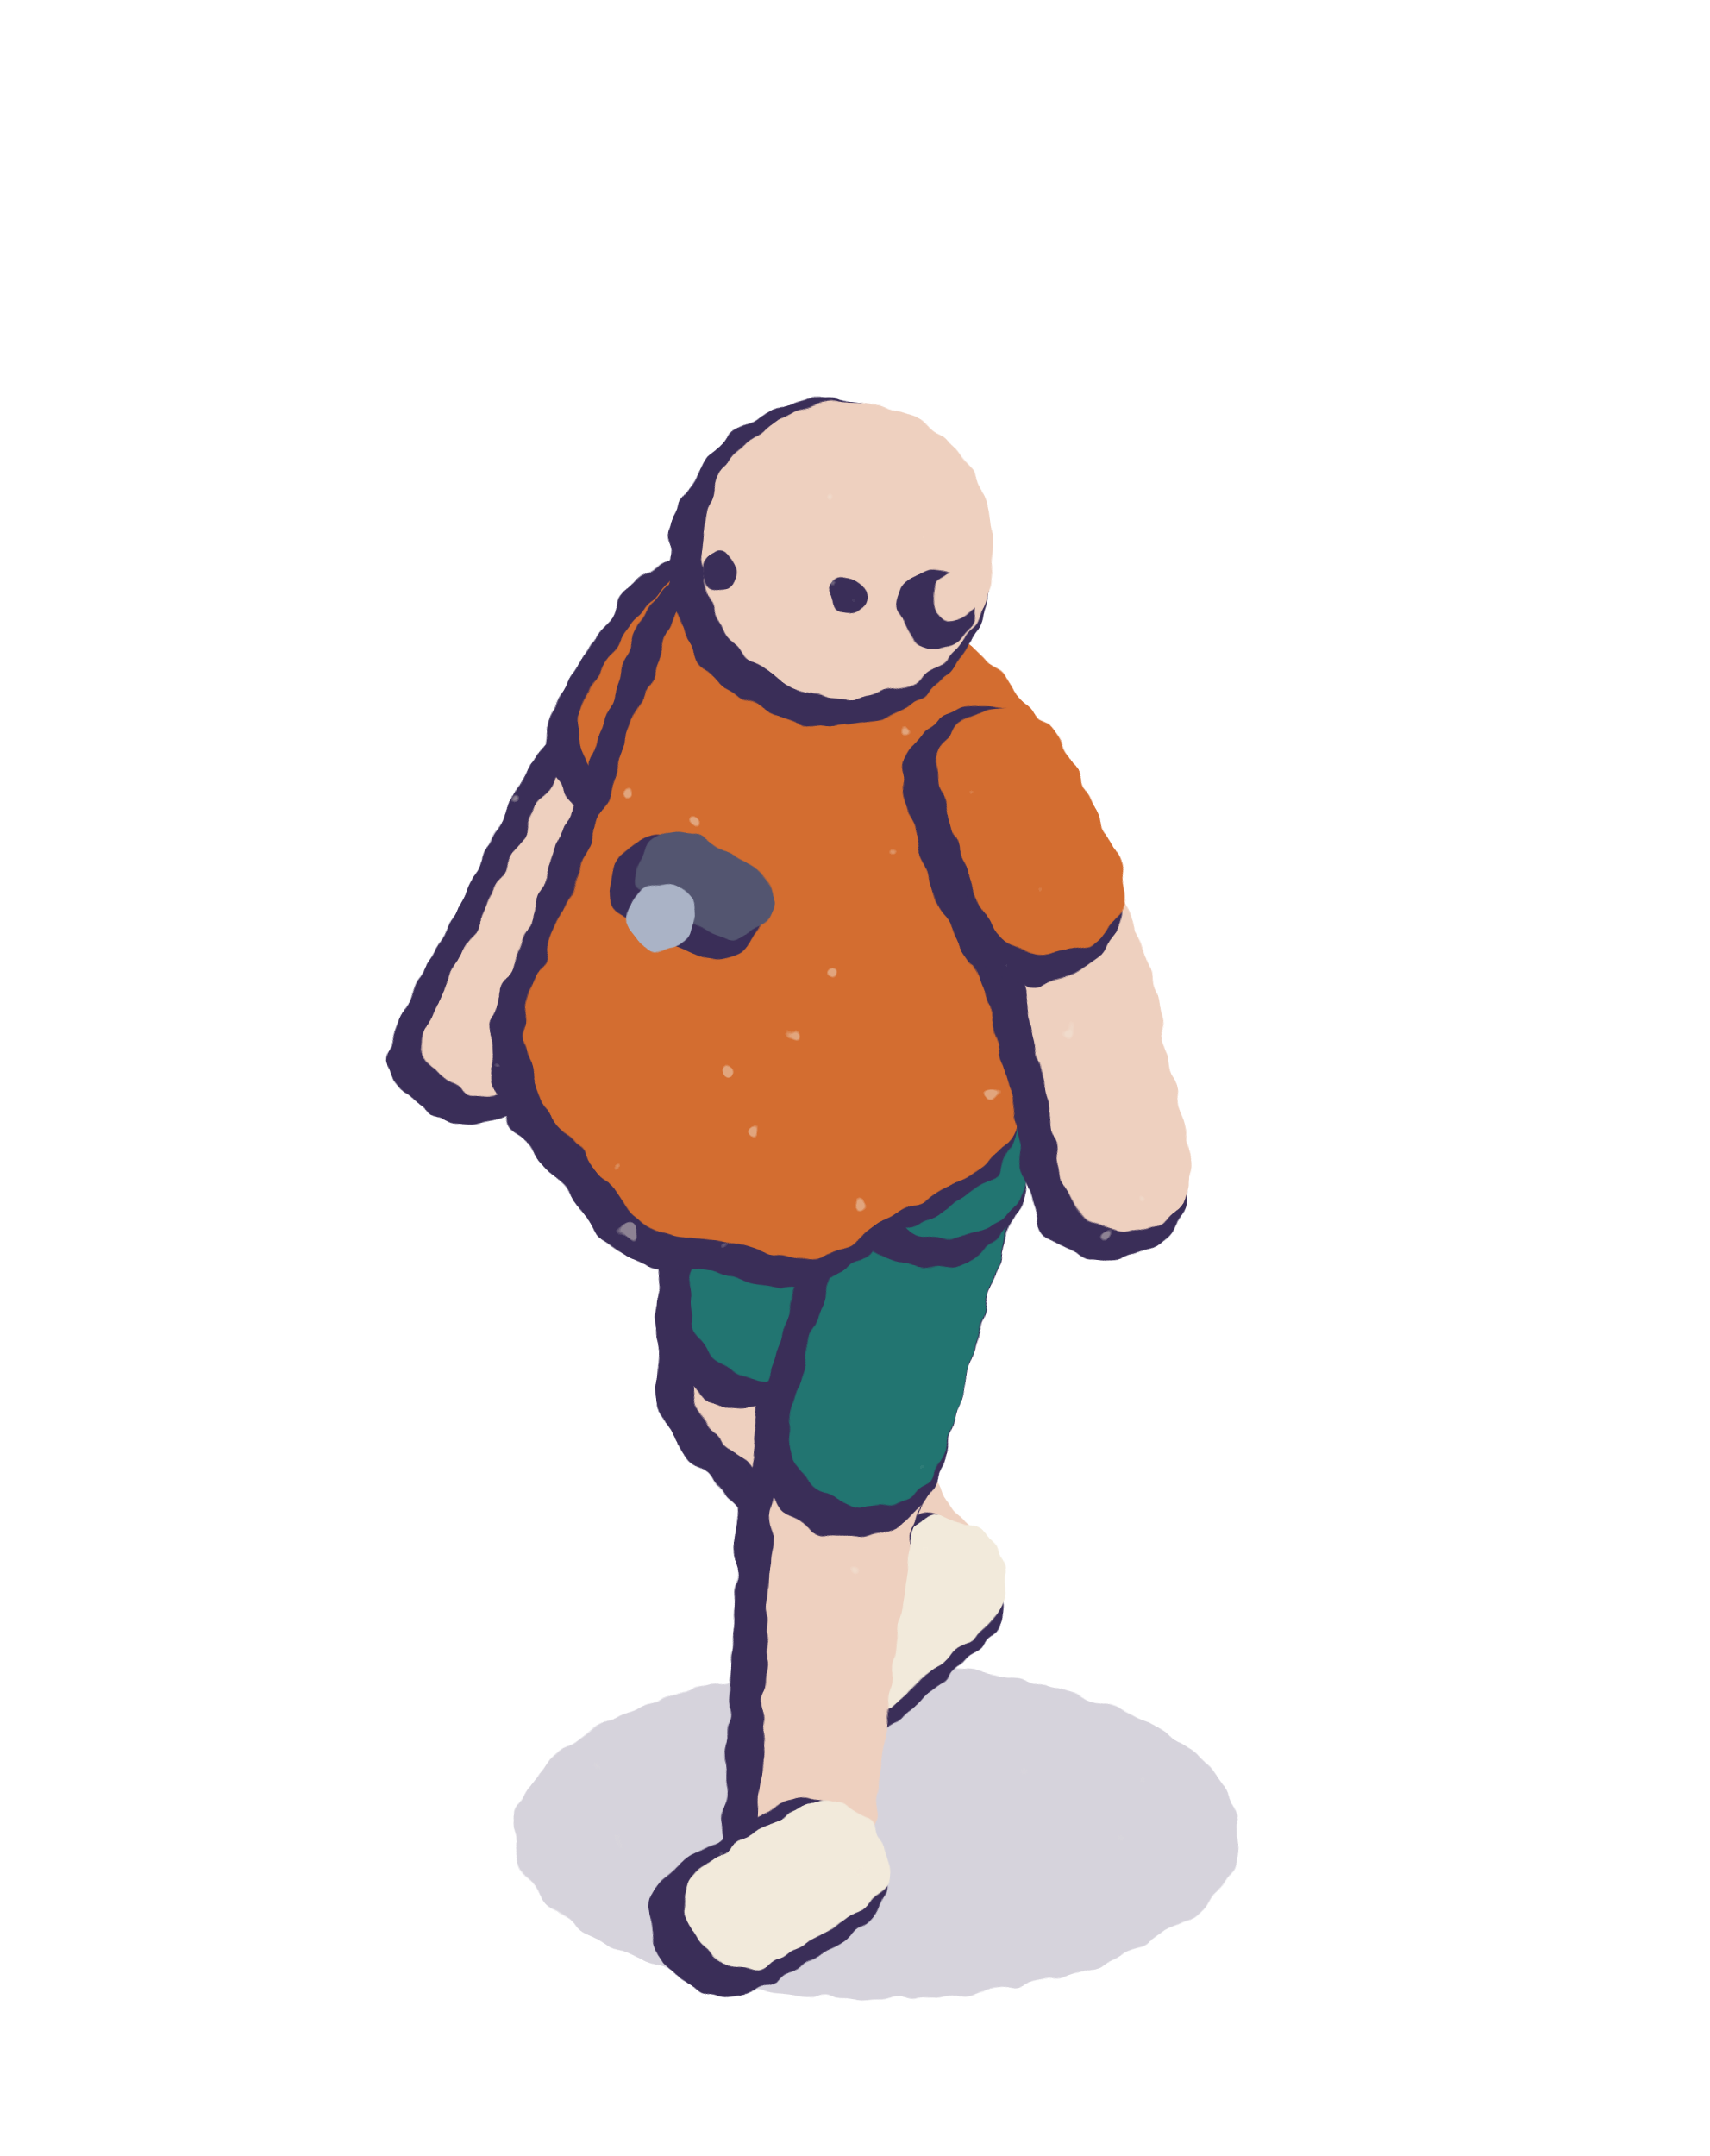
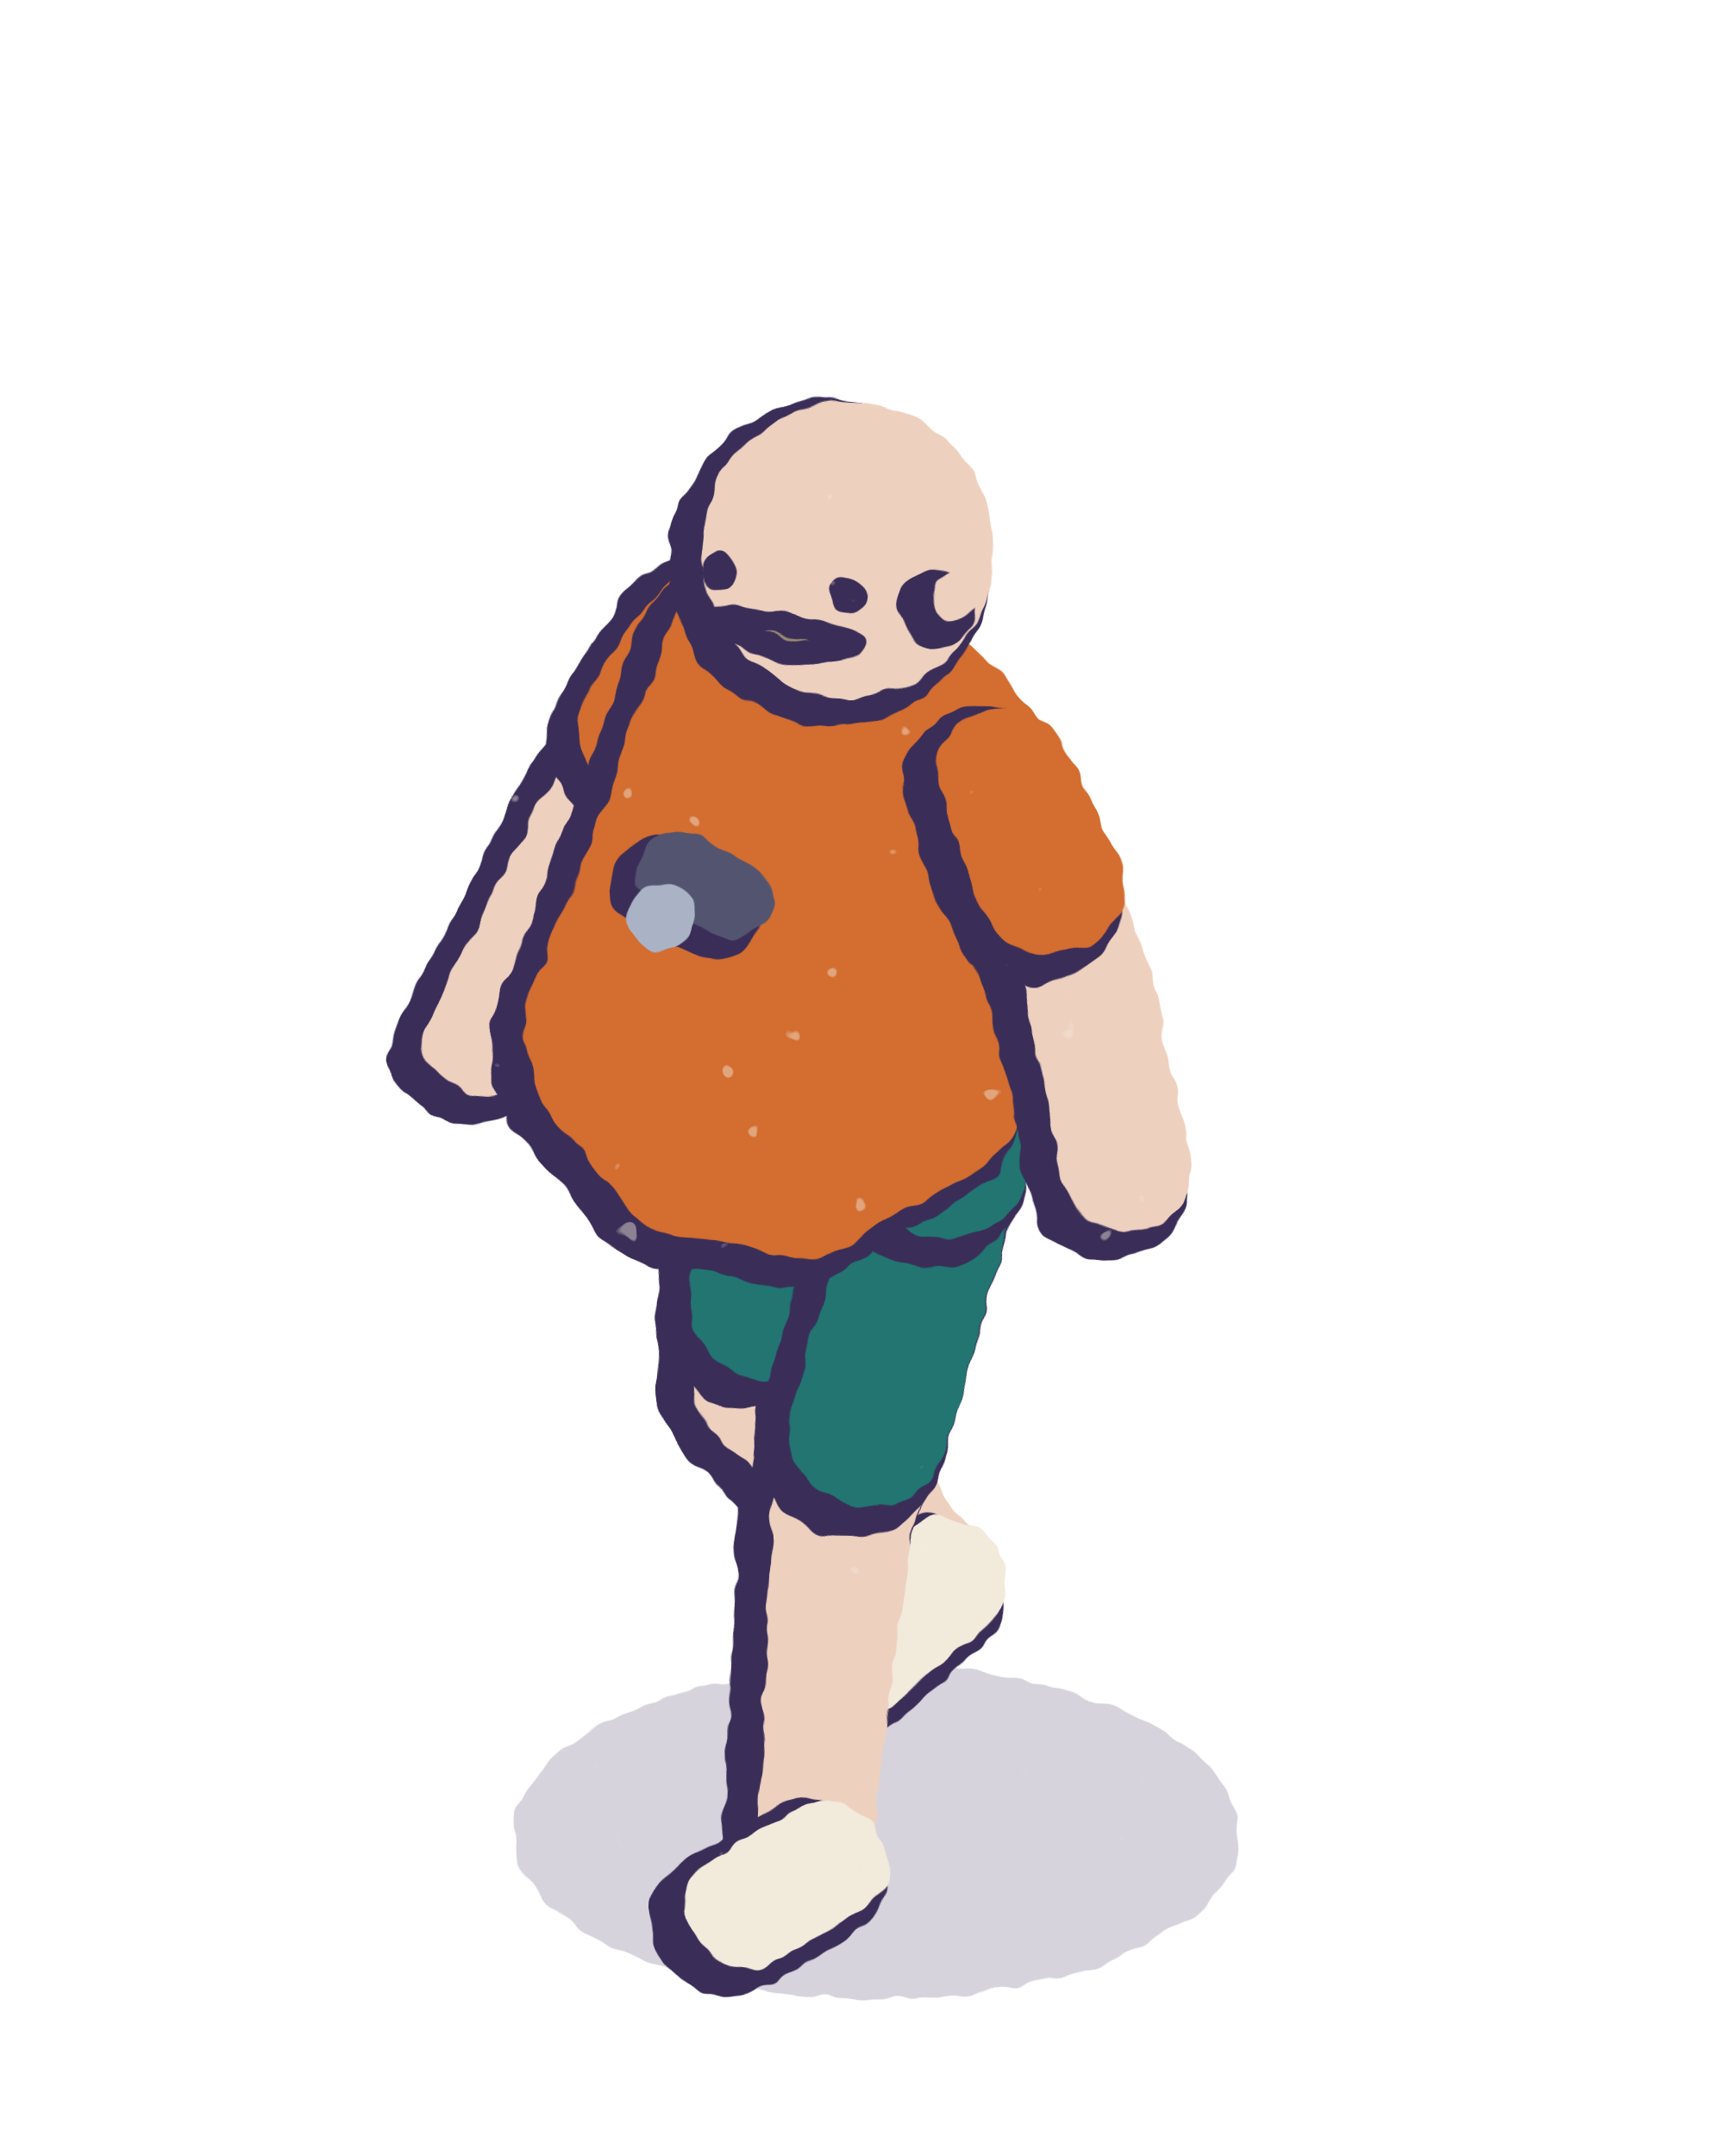
<svg xmlns="http://www.w3.org/2000/svg" width="46" height="58" viewBox="0 0 46 58" data-anchor-x="23" data-anchor-y="49" data-walk-cycle-length="28.91" data-description="Round bald man with a walrus moustache, loud orange shirt and shorts">
  <defs>
    <filter id="texture" x="-4%" y="-4%" width="108%" height="108%" color-interpolation-filters="sRGB">
      <feTurbulence type="fractalNoise" baseFrequency="1.1" numOctaves="2" seed="11" result="grain" />
      <feDisplacementMap in="SourceGraphic" in2="grain" scale="0.35" xChannelSelector="R" yChannelSelector="G" result="rough" />
      <feColorMatrix in="grain" type="matrix" values="0 0 0 0 0.949  0 0 0 0 0.918  0 0 0 0 0.859  0 0 0 -30 6.0" result="specks" />
      <feComponentTransfer in="specks" result="faintSpecks">
        <feFuncA type="linear" slope="0.45" />
      </feComponentTransfer>
      <feComposite in="faintSpecks" in2="rough" operator="in" result="specksOnInk" />
      <feMerge>
        <feMergeNode in="rough" />
        <feMergeNode in="specksOnInk" />
      </feMerge>
    </filter>
  </defs>
  <g filter="url(#texture)">
    <g transform="translate(23 49)">
      <ellipse cx="0.6" cy="0.3" rx="9.76" ry="4.49" fill="#3a2e58" fill-opacity="0.208" />
      <path d="M-8.85 -26.93C-8.68 -27.57 -7.92 -28.75 -7.46 -29.66C-7 -30.57 -6.44 -31.78 -6.08 -32.39C-5.72 -33 -5.62 -33.13 -5.29 -33.32C-4.96 -33.51 -4.46 -33.6 -4.08 -33.53C-3.7 -33.46 -3.27 -33.2 -3.02 -32.91C-2.77 -32.61 -2.6 -32.13 -2.6 -31.74C-2.6 -31.36 -2.68 -31.21 -3.02 -30.58C-3.37 -29.96 -4.11 -28.86 -4.66 -28C-5.21 -27.15 -5.84 -25.9 -6.3 -25.44C-6.77 -24.98 -7.09 -25.18 -7.45 -25.24C-7.81 -25.31 -8.23 -25.55 -8.46 -25.83C-8.7 -26.11 -9.02 -26.29 -8.85 -26.93Z" fill="#3a2e58" stroke="#3a2e58" stroke-width="0.825" stroke-linejoin="round" />
      <path d="M-12.09 -20.87C-11.88 -21.6 -10.98 -23.07 -10.43 -24.18C-9.87 -25.28 -9.16 -26.79 -8.75 -27.49C-8.35 -28.19 -8.32 -28.2 -8 -28.39C-7.69 -28.57 -7.21 -28.66 -6.85 -28.6C-6.49 -28.54 -6.08 -28.3 -5.84 -28.02C-5.61 -27.75 -5.23 -27.67 -5.44 -26.94C-5.65 -26.2 -6.53 -24.73 -7.07 -23.63C-7.62 -22.52 -8.31 -21.01 -8.71 -20.31C-9.11 -19.6 -9.15 -19.58 -9.47 -19.39C-9.8 -19.21 -10.28 -19.12 -10.65 -19.19C-11.01 -19.25 -11.44 -19.5 -11.68 -19.78C-11.92 -20.06 -12.3 -20.14 -12.09 -20.87Z" fill="#3a2e58" stroke="#3a2e58" stroke-width="0.825" stroke-linejoin="round" />
      <path d="M-8.85 -26.93C-8.68 -27.57 -7.92 -28.75 -7.46 -29.66C-7 -30.57 -6.44 -31.78 -6.08 -32.39C-5.72 -33 -5.62 -33.13 -5.29 -33.32C-4.96 -33.51 -4.46 -33.6 -4.08 -33.53C-3.7 -33.46 -3.27 -33.2 -3.02 -32.91C-2.77 -32.61 -2.6 -32.13 -2.6 -31.74C-2.6 -31.36 -2.68 -31.21 -3.02 -30.58C-3.37 -29.96 -4.11 -28.86 -4.66 -28C-5.21 -27.15 -5.84 -25.9 -6.3 -25.44C-6.77 -24.98 -7.09 -25.18 -7.45 -25.24C-7.81 -25.31 -8.23 -25.55 -8.46 -25.83C-8.7 -26.11 -9.02 -26.29 -8.85 -26.93Z" fill="#eed0bf" transform="translate(0.5 -0.35)" />
      <path d="M-12.09 -20.87C-11.88 -21.6 -10.98 -23.07 -10.43 -24.18C-9.87 -25.28 -9.16 -26.79 -8.75 -27.49C-8.35 -28.19 -8.32 -28.2 -8 -28.39C-7.69 -28.57 -7.21 -28.66 -6.85 -28.6C-6.49 -28.54 -6.08 -28.3 -5.84 -28.02C-5.61 -27.75 -5.23 -27.67 -5.44 -26.94C-5.65 -26.2 -6.53 -24.73 -7.07 -23.63C-7.62 -22.52 -8.31 -21.01 -8.71 -20.31C-9.11 -19.6 -9.15 -19.58 -9.47 -19.39C-9.8 -19.21 -10.28 -19.12 -10.65 -19.19C-11.01 -19.25 -11.44 -19.5 -11.68 -19.78C-11.92 -20.06 -12.3 -20.14 -12.09 -20.87Z" fill="#eed0bf" transform="translate(0.5 -0.35)" />
      <path d="M-7.91 -29.09C-7.91 -29.52 -7.88 -29.67 -7.44 -30.37C-7.01 -31.07 -5.86 -32.78 -5.3 -33.31C-4.74 -33.84 -4.47 -33.59 -4.09 -33.52C-3.71 -33.46 -3.27 -33.2 -3.02 -32.91C-2.77 -32.61 -2.43 -32.5 -2.6 -31.76C-2.77 -31.01 -3.66 -29.14 -4.05 -28.41C-4.43 -27.68 -4.55 -27.58 -4.92 -27.37C-5.29 -27.16 -5.84 -27.06 -6.26 -27.13C-6.68 -27.21 -7.17 -27.48 -7.44 -27.81C-7.72 -28.14 -7.91 -28.67 -7.91 -29.09Z" fill="#3a2e58" stroke="#3a2e58" stroke-width="0.825" stroke-linejoin="round" />
      <path d="M-7.91 -29.09C-7.91 -29.52 -7.88 -29.67 -7.44 -30.37C-7.01 -31.07 -5.86 -32.78 -5.3 -33.31C-4.74 -33.84 -4.47 -33.59 -4.09 -33.52C-3.71 -33.46 -3.27 -33.2 -3.02 -32.91C-2.77 -32.61 -2.43 -32.5 -2.6 -31.76C-2.77 -31.01 -3.66 -29.14 -4.05 -28.41C-4.43 -27.68 -4.55 -27.58 -4.92 -27.37C-5.29 -27.16 -5.84 -27.06 -6.26 -27.13C-6.68 -27.21 -7.17 -27.48 -7.44 -27.81C-7.72 -28.14 -7.91 -28.67 -7.91 -29.09Z" fill="#d36d30" transform="translate(0.5 -0.35)" />
      <path d="M-4.91 -11.67C-4.93 -12.37 -4.72 -13.65 -4.63 -14.64C-4.54 -15.63 -4.44 -16.62 -4.35 -17.61C-4.26 -18.6 -4.28 -19.9 -4.07 -20.58C-3.87 -21.26 -3.52 -21.48 -3.12 -21.72C-2.72 -21.95 -2.11 -22.05 -1.65 -21.97C-1.2 -21.89 -0.67 -21.58 -0.37 -21.23C-0.07 -20.87 0.13 -20.55 0.14 -19.83C0.15 -19.1 -0.17 -17.87 -0.32 -16.88C-0.47 -15.9 -0.63 -14.92 -0.78 -13.93C-0.93 -12.95 -1.03 -11.64 -1.24 -10.99C-1.46 -10.33 -1.72 -10.2 -2.07 -10C-2.42 -9.79 -2.95 -9.7 -3.34 -9.77C-3.74 -9.84 -4.2 -10.1 -4.46 -10.42C-4.72 -10.74 -4.88 -10.97 -4.91 -11.67Z" fill="#3a2e58" stroke="#3a2e58" stroke-width="0.825" stroke-linejoin="round" />
      <path d="M-4.89 -11.64C-4.89 -12.04 -4.71 -12.54 -4.45 -12.85C-4.2 -13.16 -3.74 -13.42 -3.34 -13.49C-2.94 -13.57 -2.54 -13.64 -2.06 -13.27C-1.58 -12.9 -0.98 -11.94 -0.44 -11.27C0.1 -10.6 0.64 -9.94 1.18 -9.27C1.71 -8.6 2.46 -7.77 2.79 -7.27C3.12 -6.77 3.15 -6.6 3.15 -6.27C3.15 -5.94 3 -5.53 2.79 -5.27C2.57 -5.02 2.19 -4.8 1.87 -4.74C1.54 -4.68 1.29 -4.59 0.82 -4.92C0.35 -5.26 -0.37 -6.14 -0.95 -6.76C-1.54 -7.37 -2.13 -7.98 -2.72 -8.59C-3.3 -9.2 -4.11 -9.92 -4.47 -10.43C-4.84 -10.94 -4.9 -11.24 -4.89 -11.64Z" fill="#3a2e58" stroke="#3a2e58" stroke-width="0.825" stroke-linejoin="round" />
      <path d="M-4.91 -11.67C-4.93 -12.37 -4.72 -13.65 -4.63 -14.64C-4.54 -15.63 -4.44 -16.62 -4.35 -17.61C-4.26 -18.6 -4.28 -19.9 -4.07 -20.58C-3.87 -21.26 -3.52 -21.48 -3.12 -21.72C-2.72 -21.95 -2.11 -22.05 -1.65 -21.97C-1.2 -21.89 -0.67 -21.58 -0.37 -21.23C-0.07 -20.87 0.13 -20.55 0.14 -19.83C0.15 -19.1 -0.17 -17.87 -0.32 -16.88C-0.47 -15.9 -0.63 -14.92 -0.78 -13.93C-0.93 -12.95 -1.03 -11.64 -1.24 -10.99C-1.46 -10.33 -1.72 -10.2 -2.07 -10C-2.42 -9.79 -2.95 -9.7 -3.34 -9.77C-3.74 -9.84 -4.2 -10.1 -4.46 -10.42C-4.72 -10.74 -4.88 -10.97 -4.91 -11.67Z" fill="#eed0bf" transform="translate(0.5 -0.35)" />
      <path d="M-4.89 -11.64C-4.89 -12.04 -4.71 -12.54 -4.45 -12.85C-4.2 -13.16 -3.74 -13.42 -3.34 -13.49C-2.94 -13.57 -2.54 -13.64 -2.06 -13.27C-1.58 -12.9 -0.98 -11.94 -0.44 -11.27C0.1 -10.6 0.64 -9.94 1.18 -9.27C1.71 -8.6 2.46 -7.77 2.79 -7.27C3.12 -6.77 3.15 -6.6 3.15 -6.27C3.15 -5.94 3 -5.53 2.79 -5.27C2.57 -5.02 2.19 -4.8 1.87 -4.74C1.54 -4.68 1.29 -4.59 0.82 -4.92C0.35 -5.26 -0.37 -6.14 -0.95 -6.76C-1.54 -7.37 -2.13 -7.98 -2.72 -8.59C-3.3 -9.2 -4.11 -9.92 -4.47 -10.43C-4.84 -10.94 -4.9 -11.24 -4.89 -11.64Z" fill="#eed0bf" transform="translate(0.5 -0.35)" />
      <path d="M-4.92 -13.68C-4.93 -14.49 -4.64 -15.98 -4.5 -17.13C-4.36 -18.28 -4.31 -19.81 -4.08 -20.57C-3.84 -21.34 -3.52 -21.48 -3.12 -21.71C-2.71 -21.95 -2.11 -22.05 -1.65 -21.97C-1.19 -21.89 -0.66 -21.58 -0.35 -21.23C-0.05 -20.87 0.15 -20.63 0.16 -19.83C0.17 -19.02 -0.13 -17.54 -0.27 -16.39C-0.42 -15.24 -0.48 -13.7 -0.72 -12.94C-0.95 -12.17 -1.27 -12.03 -1.67 -11.79C-2.08 -11.56 -2.68 -11.45 -3.14 -11.53C-3.6 -11.61 -4.13 -11.92 -4.43 -12.27C-4.72 -12.63 -4.91 -12.87 -4.92 -13.68Z" fill="#3a2e58" stroke="#3a2e58" stroke-width="0.825" stroke-linejoin="round" />
      <path d="M-4.92 -13.68C-4.93 -14.49 -4.64 -15.98 -4.5 -17.13C-4.36 -18.28 -4.31 -19.81 -4.08 -20.57C-3.84 -21.34 -3.52 -21.48 -3.12 -21.71C-2.71 -21.95 -2.11 -22.05 -1.65 -21.97C-1.19 -21.89 -0.66 -21.58 -0.35 -21.23C-0.05 -20.87 0.15 -20.63 0.16 -19.83C0.17 -19.02 -0.13 -17.54 -0.27 -16.39C-0.42 -15.24 -0.48 -13.7 -0.72 -12.94C-0.95 -12.17 -1.27 -12.03 -1.67 -11.79C-2.08 -11.56 -2.68 -11.45 -3.14 -11.53C-3.6 -11.61 -4.13 -11.92 -4.43 -12.27C-4.72 -12.63 -4.91 -12.87 -4.92 -13.68Z" fill="#227571" transform="translate(0.5 -0.35)" />
      <path d="M-1.87 -4.26C-1.87 -4.61 -1.99 -4.74 -1.49 -5.29C-0.98 -5.84 0.54 -7.16 1.16 -7.57C1.78 -7.98 1.9 -7.82 2.24 -7.76C2.58 -7.7 2.97 -7.48 3.19 -7.21C3.41 -6.95 3.57 -6.52 3.57 -6.18C3.57 -5.84 3.69 -5.7 3.19 -5.15C2.69 -4.59 1.17 -3.27 0.56 -2.85C-0.06 -2.44 -0.19 -2.6 -0.53 -2.66C-0.87 -2.72 -1.26 -2.95 -1.48 -3.21C-1.7 -3.48 -1.87 -3.92 -1.87 -4.26Z" fill="#3a2e58" stroke="#3a2e58" stroke-width="0.825" stroke-linejoin="round" />
      <path d="M-1.87 -4.26C-1.87 -4.61 -1.99 -4.74 -1.49 -5.29C-0.98 -5.84 0.54 -7.16 1.16 -7.57C1.78 -7.98 1.9 -7.82 2.24 -7.76C2.58 -7.7 2.97 -7.48 3.19 -7.21C3.41 -6.95 3.57 -6.52 3.57 -6.18C3.57 -5.84 3.69 -5.7 3.19 -5.15C2.69 -4.59 1.17 -3.27 0.56 -2.85C-0.06 -2.44 -0.19 -2.6 -0.53 -2.66C-0.87 -2.72 -1.26 -2.95 -1.48 -3.21C-1.7 -3.48 -1.87 -3.92 -1.87 -4.26Z" fill="#f2eadb" transform="translate(0.5 -0.35)" />
      <path d="M-2.8 -7.72C-2.76 -8.38 -2.34 -9.52 -2.11 -10.42C-1.88 -11.33 -1.65 -12.23 -1.42 -13.14C-1.18 -14.04 -0.95 -14.95 -0.71 -15.86C-0.48 -16.76 -0.29 -17.93 -0.02 -18.57C0.26 -19.21 0.54 -19.48 0.94 -19.71C1.34 -19.94 1.94 -20.05 2.4 -19.96C2.86 -19.88 3.39 -19.57 3.69 -19.22C3.98 -18.86 4.24 -18.49 4.19 -17.81C4.14 -17.13 3.64 -16.02 3.36 -15.12C3.08 -14.22 2.81 -13.33 2.53 -12.44C2.26 -11.54 1.98 -10.64 1.71 -9.75C1.43 -8.85 1.16 -7.67 0.88 -7.06C0.61 -6.45 0.4 -6.27 0.05 -6.07C-0.3 -5.87 -0.82 -5.77 -1.22 -5.84C-1.62 -5.92 -2.07 -6.18 -2.34 -6.49C-2.6 -6.8 -2.83 -7.07 -2.8 -7.72Z" fill="#3a2e58" stroke="#3a2e58" stroke-width="0.825" stroke-linejoin="round" />
      <path d="M-3.15 1.26C-3.19 0.56 -3.06 -0.87 -3 -1.93C-2.95 -3 -2.9 -4.07 -2.84 -5.14C-2.79 -6.21 -2.83 -7.66 -2.67 -8.37C-2.5 -9.07 -2.18 -9.16 -1.83 -9.36C-1.47 -9.57 -0.95 -9.66 -0.55 -9.59C-0.15 -9.52 0.31 -9.26 0.57 -8.95C0.83 -8.64 1.01 -8.46 1.01 -7.73C1.02 -7 0.75 -5.61 0.62 -4.55C0.49 -3.5 0.35 -2.44 0.22 -1.38C0.1 -0.32 0.02 1.13 -0.16 1.79C-0.33 2.46 -0.55 2.44 -0.84 2.61C-1.13 2.77 -1.56 2.85 -1.88 2.79C-2.21 2.74 -2.59 2.52 -2.8 2.27C-3.01 2.01 -3.12 1.96 -3.15 1.26Z" fill="#3a2e58" stroke="#3a2e58" stroke-width="0.825" stroke-linejoin="round" />
      <path d="M-2.8 -7.72C-2.76 -8.38 -2.34 -9.52 -2.11 -10.42C-1.88 -11.33 -1.65 -12.23 -1.42 -13.14C-1.18 -14.04 -0.95 -14.95 -0.71 -15.86C-0.48 -16.76 -0.29 -17.93 -0.02 -18.57C0.26 -19.21 0.54 -19.48 0.94 -19.71C1.34 -19.94 1.94 -20.05 2.4 -19.96C2.86 -19.88 3.39 -19.57 3.69 -19.22C3.98 -18.86 4.24 -18.49 4.19 -17.81C4.14 -17.13 3.64 -16.02 3.36 -15.12C3.08 -14.22 2.81 -13.33 2.53 -12.44C2.26 -11.54 1.98 -10.64 1.71 -9.75C1.43 -8.85 1.16 -7.67 0.88 -7.06C0.61 -6.45 0.4 -6.27 0.05 -6.07C-0.3 -5.87 -0.82 -5.77 -1.22 -5.84C-1.62 -5.92 -2.07 -6.18 -2.34 -6.49C-2.6 -6.8 -2.83 -7.07 -2.8 -7.72Z" fill="#eed0bf" transform="translate(0.5 -0.35)" />
      <path d="M-3.15 1.26C-3.19 0.56 -3.06 -0.87 -3 -1.93C-2.95 -3 -2.9 -4.07 -2.84 -5.14C-2.79 -6.21 -2.83 -7.66 -2.67 -8.37C-2.5 -9.07 -2.18 -9.16 -1.83 -9.36C-1.47 -9.57 -0.95 -9.66 -0.55 -9.59C-0.15 -9.52 0.31 -9.26 0.57 -8.95C0.83 -8.64 1.01 -8.46 1.01 -7.73C1.02 -7 0.75 -5.61 0.62 -4.55C0.49 -3.5 0.35 -2.44 0.22 -1.38C0.1 -0.32 0.02 1.13 -0.16 1.79C-0.33 2.46 -0.55 2.44 -0.84 2.61C-1.13 2.77 -1.56 2.85 -1.88 2.79C-2.21 2.74 -2.59 2.52 -2.8 2.27C-3.01 2.01 -3.12 1.96 -3.15 1.26Z" fill="#eed0bf" transform="translate(0.5 -0.35)" />
      <path d="M-2.33 -10.26C-2.29 -10.96 -1.82 -12.11 -1.56 -13.03C-1.3 -13.95 -1.04 -14.88 -0.79 -15.8C-0.53 -16.72 -0.3 -17.91 -0.02 -18.56C0.27 -19.21 0.54 -19.47 0.94 -19.7C1.34 -19.93 1.94 -20.04 2.4 -19.96C2.86 -19.88 3.39 -19.57 3.69 -19.21C3.99 -18.86 4.25 -18.51 4.2 -17.81C4.16 -17.12 3.69 -15.96 3.44 -15.04C3.18 -14.11 2.92 -13.19 2.67 -12.27C2.41 -11.34 2.18 -10.15 1.89 -9.51C1.6 -8.86 1.34 -8.6 0.93 -8.37C0.53 -8.14 -0.08 -8.04 -0.54 -8.12C-1 -8.2 -1.53 -8.51 -1.83 -8.87C-2.12 -9.23 -2.38 -9.57 -2.33 -10.26Z" fill="#3a2e58" stroke="#3a2e58" stroke-width="0.825" stroke-linejoin="round" />
      <path d="M-2.33 -10.26C-2.29 -10.96 -1.82 -12.11 -1.56 -13.03C-1.3 -13.95 -1.04 -14.88 -0.79 -15.8C-0.53 -16.72 -0.3 -17.91 -0.02 -18.56C0.27 -19.21 0.54 -19.47 0.94 -19.7C1.34 -19.93 1.94 -20.04 2.4 -19.96C2.86 -19.88 3.39 -19.57 3.69 -19.21C3.99 -18.86 4.25 -18.51 4.2 -17.81C4.16 -17.12 3.69 -15.96 3.44 -15.04C3.18 -14.11 2.92 -13.19 2.67 -12.27C2.41 -11.34 2.18 -10.15 1.89 -9.51C1.6 -8.86 1.34 -8.6 0.93 -8.37C0.53 -8.14 -0.08 -8.04 -0.54 -8.12C-1 -8.2 -1.53 -8.51 -1.83 -8.87C-2.12 -9.23 -2.38 -9.57 -2.33 -10.26Z" fill="#227571" transform="translate(0.5 -0.35)" />
      <path d="M-5.06 2.7C-5.06 2.36 -5.18 2.11 -4.68 1.67C-4.18 1.22 -2.67 0.34 -2.05 0.03C-1.44 -0.27 -1.31 -0.22 -0.97 -0.16C-0.63 -0.1 -0.24 0.13 -0.02 0.39C0.2 0.65 0.36 1.08 0.36 1.42C0.36 1.76 0.49 2 -0.01 2.45C-0.51 2.89 -2.02 3.77 -2.63 4.07C-3.25 4.37 -3.38 4.32 -3.71 4.26C-4.05 4.2 -4.44 3.97 -4.67 3.71C-4.89 3.45 -5.05 3.04 -5.06 2.7Z" fill="#3a2e58" stroke="#3a2e58" stroke-width="0.825" stroke-linejoin="round" />
      <path d="M-5.06 2.7C-5.06 2.36 -5.18 2.11 -4.68 1.67C-4.18 1.22 -2.67 0.34 -2.05 0.03C-1.44 -0.27 -1.31 -0.22 -0.97 -0.16C-0.63 -0.1 -0.24 0.13 -0.02 0.39C0.2 0.65 0.36 1.08 0.36 1.42C0.36 1.76 0.49 2 -0.01 2.45C-0.51 2.89 -2.02 3.77 -2.63 4.07C-3.25 4.37 -3.38 4.32 -3.71 4.26C-4.05 4.2 -4.44 3.97 -4.67 3.71C-4.89 3.45 -5.05 3.04 -5.06 2.7Z" fill="#f2eadb" transform="translate(0.5 -0.35)" />
      <path d="M-4.62 -20.13C-4.62 -20.62 -4.4 -21.23 -4.08 -21.61C-3.77 -21.99 -3.21 -22.31 -2.73 -22.4C-2.24 -22.49 -1.79 -22.37 -1.18 -22.13C-0.58 -21.89 0.21 -21.36 0.91 -20.98C1.61 -20.6 2.48 -20.26 3.01 -19.83C3.54 -19.39 3.91 -18.86 4.09 -18.36C4.27 -17.86 4.26 -17.26 4.1 -16.81C3.94 -16.35 3.53 -15.86 3.11 -15.62C2.69 -15.38 2.22 -15.21 1.58 -15.35C0.94 -15.49 0.03 -16.09 -0.74 -16.46C-1.51 -16.84 -2.51 -17.21 -3.06 -17.58C-3.62 -17.95 -3.81 -18.25 -4.07 -18.67C-4.33 -19.1 -4.61 -19.64 -4.62 -20.13Z" fill="#3a2e58" stroke="#3a2e58" stroke-width="0.825" stroke-linejoin="round" />
      <path d="M-4.62 -20.13C-4.62 -20.62 -4.4 -21.23 -4.08 -21.61C-3.77 -21.99 -3.21 -22.31 -2.73 -22.4C-2.24 -22.49 -1.79 -22.37 -1.18 -22.13C-0.58 -21.89 0.21 -21.36 0.91 -20.98C1.61 -20.6 2.48 -20.26 3.01 -19.83C3.54 -19.39 3.91 -18.86 4.09 -18.36C4.27 -17.86 4.26 -17.26 4.1 -16.81C3.94 -16.35 3.53 -15.86 3.11 -15.62C2.69 -15.38 2.22 -15.21 1.58 -15.35C0.94 -15.49 0.03 -16.09 -0.74 -16.46C-1.51 -16.84 -2.51 -17.21 -3.06 -17.58C-3.62 -17.95 -3.81 -18.25 -4.07 -18.67C-4.33 -19.1 -4.61 -19.64 -4.62 -20.13Z" fill="#227571" transform="translate(0.5 -0.35)" />
      <path d="M-9.37 -21.37C-9.27 -22.2 -8.69 -23.18 -8.35 -24.08C-8.01 -24.99 -7.67 -25.89 -7.33 -26.8C-6.99 -27.7 -6.66 -28.61 -6.32 -29.51C-5.98 -30.42 -5.61 -31.61 -5.3 -32.23C-4.99 -32.85 -4.81 -33.02 -4.46 -33.23C-4.1 -33.43 -3.79 -33.54 -3.17 -33.45C-2.54 -33.36 -1.54 -32.93 -0.73 -32.66C0.08 -32.4 0.9 -32.37 1.71 -31.88C2.51 -31.39 3.63 -30.29 4.11 -29.73C4.58 -29.17 4.52 -29.26 4.55 -28.5C4.59 -27.74 4.41 -26.28 4.33 -25.17C4.26 -24.06 4.18 -22.95 4.11 -21.83C4.04 -20.72 4.11 -19.26 3.9 -18.49C3.68 -17.73 3.38 -17.65 2.84 -17.23C2.31 -16.82 1.4 -16.42 0.67 -16.01C-0.05 -15.61 -0.77 -14.93 -1.51 -14.79C-2.25 -14.66 -3.01 -15.06 -3.77 -15.2C-4.52 -15.33 -5.41 -15.24 -6.03 -15.6C-6.65 -15.96 -7.01 -16.77 -7.51 -17.35C-8 -17.94 -8.66 -18.43 -8.97 -19.1C-9.29 -19.77 -9.48 -20.54 -9.37 -21.37Z" fill="#3a2e58" stroke="#3a2e58" stroke-width="0.825" stroke-linejoin="round" />
      <path d="M-9.37 -21.37C-9.27 -22.2 -8.69 -23.18 -8.35 -24.08C-8.01 -24.99 -7.67 -25.89 -7.33 -26.8C-6.99 -27.7 -6.66 -28.61 -6.32 -29.51C-5.98 -30.42 -5.61 -31.61 -5.3 -32.23C-4.99 -32.85 -4.81 -33.02 -4.46 -33.23C-4.1 -33.43 -3.79 -33.54 -3.17 -33.45C-2.54 -33.36 -1.54 -32.93 -0.73 -32.66C0.08 -32.4 0.9 -32.37 1.71 -31.88C2.51 -31.39 3.63 -30.29 4.11 -29.73C4.58 -29.17 4.52 -29.26 4.55 -28.5C4.59 -27.74 4.41 -26.28 4.33 -25.17C4.26 -24.06 4.18 -22.95 4.11 -21.83C4.04 -20.72 4.11 -19.26 3.9 -18.49C3.68 -17.73 3.38 -17.65 2.84 -17.23C2.31 -16.82 1.4 -16.42 0.67 -16.01C-0.05 -15.61 -0.77 -14.93 -1.51 -14.79C-2.25 -14.66 -3.01 -15.06 -3.77 -15.2C-4.52 -15.33 -5.41 -15.24 -6.03 -15.6C-6.65 -15.96 -7.01 -16.77 -7.51 -17.35C-8 -17.94 -8.66 -18.43 -8.97 -19.1C-9.29 -19.77 -9.48 -20.54 -9.37 -21.37Z" fill="#d36d30" transform="translate(0.5 -0.35)" />
      <path d="M-6.33 -25.23C-6.33 -25.46 -6.23 -25.74 -6.09 -25.91C-5.94 -26.08 -5.69 -26.23 -5.47 -26.27C-5.25 -26.31 -5.18 -26.33 -4.76 -26.14C-4.34 -25.95 -3.28 -25.41 -2.94 -25.13C-2.59 -24.85 -2.69 -24.68 -2.69 -24.45C-2.7 -24.23 -2.8 -23.95 -2.94 -23.78C-3.09 -23.61 -3.35 -23.46 -3.57 -23.42C-3.79 -23.38 -3.86 -23.35 -4.28 -23.54C-4.71 -23.73 -5.78 -24.27 -6.12 -24.56C-6.46 -24.84 -6.34 -25.01 -6.33 -25.23Z" fill="#3a2e58" stroke="#3a2e58" stroke-width="0.44" stroke-linejoin="round" />
      <path d="M-6.33 -25.23C-6.33 -25.46 -6.23 -25.74 -6.09 -25.91C-5.94 -26.08 -5.69 -26.23 -5.47 -26.27C-5.25 -26.31 -5.18 -26.33 -4.76 -26.14C-4.34 -25.95 -3.28 -25.41 -2.94 -25.13C-2.59 -24.85 -2.69 -24.68 -2.69 -24.45C-2.7 -24.23 -2.8 -23.95 -2.94 -23.78C-3.09 -23.61 -3.35 -23.46 -3.57 -23.42C-3.79 -23.38 -3.86 -23.35 -4.28 -23.54C-4.71 -23.73 -5.78 -24.27 -6.12 -24.56C-6.46 -24.84 -6.34 -25.01 -6.33 -25.23Z" fill="#535570" transform="translate(0.5 -0.35)" />
      <circle cx="-5.23" cy="-24.34" r="0.9" fill="#aab3c6" />
      <path d="M1.76 -27.78C1.64 -28.45 1.94 -28.63 2.19 -28.93C2.43 -29.22 2.87 -29.47 3.25 -29.54C3.63 -29.6 4.13 -29.51 4.46 -29.32C4.79 -29.13 4.94 -29.02 5.25 -28.38C5.56 -27.74 5.97 -26.45 6.33 -25.48C6.69 -24.51 7.3 -23.25 7.41 -22.58C7.52 -21.92 7.24 -21.77 7.01 -21.49C6.77 -21.21 6.36 -20.98 6 -20.91C5.64 -20.85 5.17 -20.93 4.86 -21.11C4.54 -21.29 4.43 -21.37 4.11 -22C3.79 -22.63 3.32 -23.92 2.93 -24.89C2.54 -25.85 1.89 -27.1 1.76 -27.78Z" fill="#3a2e58" stroke="#3a2e58" stroke-width="0.825" stroke-linejoin="round" />
      <path d="M4 -22.58C3.97 -23.25 4.16 -23.39 4.4 -23.67C4.63 -23.94 5.05 -24.18 5.41 -24.24C5.77 -24.3 6.24 -24.21 6.56 -24.03C6.88 -23.85 7.08 -23.77 7.31 -23.13C7.54 -22.49 7.72 -21.16 7.93 -20.18C8.13 -19.19 8.51 -17.91 8.54 -17.23C8.58 -16.56 8.37 -16.4 8.14 -16.12C7.9 -15.84 7.47 -15.59 7.1 -15.53C6.74 -15.46 6.26 -15.55 5.93 -15.74C5.61 -15.92 5.39 -16.01 5.17 -16.65C4.94 -17.3 4.78 -18.62 4.59 -19.61C4.39 -20.59 4.03 -21.9 4 -22.58Z" fill="#3a2e58" stroke="#3a2e58" stroke-width="0.825" stroke-linejoin="round" />
      <path d="M1.76 -27.78C1.64 -28.45 1.94 -28.63 2.19 -28.93C2.43 -29.22 2.87 -29.47 3.25 -29.54C3.63 -29.6 4.13 -29.51 4.46 -29.32C4.79 -29.13 4.94 -29.02 5.25 -28.38C5.56 -27.74 5.97 -26.45 6.33 -25.48C6.69 -24.51 7.3 -23.25 7.41 -22.58C7.52 -21.92 7.24 -21.77 7.01 -21.49C6.77 -21.21 6.36 -20.98 6 -20.91C5.64 -20.85 5.17 -20.93 4.86 -21.11C4.54 -21.29 4.43 -21.37 4.11 -22C3.79 -22.63 3.32 -23.92 2.93 -24.89C2.54 -25.85 1.89 -27.1 1.76 -27.78Z" fill="#eed0bf" transform="translate(0.5 -0.35)" />
      <path d="M4 -22.58C3.97 -23.25 4.16 -23.39 4.4 -23.67C4.63 -23.94 5.05 -24.18 5.41 -24.24C5.77 -24.3 6.24 -24.21 6.56 -24.03C6.88 -23.85 7.08 -23.77 7.31 -23.13C7.54 -22.49 7.72 -21.16 7.93 -20.18C8.13 -19.19 8.51 -17.91 8.54 -17.23C8.58 -16.56 8.37 -16.4 8.14 -16.12C7.9 -15.84 7.47 -15.59 7.1 -15.53C6.74 -15.46 6.26 -15.55 5.93 -15.74C5.61 -15.92 5.39 -16.01 5.17 -16.65C4.94 -17.3 4.78 -18.62 4.59 -19.61C4.39 -20.59 4.03 -21.9 4 -22.58Z" fill="#eed0bf" transform="translate(0.5 -0.35)" />
      <path d="M1.73 -27.8C1.61 -28.59 1.9 -28.66 2.15 -28.96C2.4 -29.25 2.83 -29.5 3.21 -29.57C3.59 -29.64 4.09 -29.55 4.43 -29.36C4.76 -29.17 4.84 -29.16 5.22 -28.42C5.61 -27.68 6.56 -25.73 6.74 -24.93C6.92 -24.14 6.55 -23.98 6.28 -23.66C6.01 -23.33 5.52 -23.05 5.1 -22.98C4.69 -22.9 4.14 -23 3.77 -23.21C3.4 -23.42 3.24 -23.48 2.9 -24.24C2.56 -25.01 1.85 -27.01 1.73 -27.8Z" fill="#3a2e58" stroke="#3a2e58" stroke-width="0.825" stroke-linejoin="round" />
      <path d="M1.73 -27.8C1.61 -28.59 1.9 -28.66 2.15 -28.96C2.4 -29.25 2.83 -29.5 3.21 -29.57C3.59 -29.64 4.09 -29.55 4.43 -29.36C4.76 -29.17 4.84 -29.16 5.22 -28.42C5.61 -27.68 6.56 -25.73 6.74 -24.93C6.92 -24.14 6.55 -23.98 6.28 -23.66C6.01 -23.33 5.52 -23.05 5.1 -22.98C4.69 -22.9 4.14 -23 3.77 -23.21C3.4 -23.42 3.24 -23.48 2.9 -24.24C2.56 -25.01 1.85 -27.01 1.73 -27.8Z" fill="#d36d30" transform="translate(0.5 -0.35)" />
      <path d="M-3.93 -35.37C-3.93 -35.5 -3.87 -35.67 -3.78 -35.78C-3.69 -35.88 -3.54 -35.97 -3.41 -35.99C-3.27 -36.02 -3.1 -35.98 -2.98 -35.92C-2.86 -35.85 -2.75 -35.71 -2.7 -35.58C-2.65 -35.46 -2.65 -35.28 -2.7 -35.15C-2.75 -35.02 -2.86 -34.88 -2.98 -34.81C-3.1 -34.75 -3.27 -34.72 -3.41 -34.74C-3.54 -34.76 -3.69 -34.85 -3.78 -34.95C-3.87 -35.06 -3.93 -35.23 -3.93 -35.37Z" fill="#3a2e58" stroke="#3a2e58" stroke-width="0.825" stroke-linejoin="round" />
      <path d="M-3.93 -35.37C-3.93 -35.5 -3.87 -35.67 -3.78 -35.78C-3.69 -35.88 -3.54 -35.97 -3.41 -35.99C-3.27 -36.02 -3.1 -35.98 -2.98 -35.92C-2.86 -35.85 -2.75 -35.71 -2.7 -35.58C-2.65 -35.46 -2.65 -35.28 -2.7 -35.15C-2.75 -35.02 -2.86 -34.88 -2.98 -34.81C-3.1 -34.75 -3.27 -34.72 -3.41 -34.74C-3.54 -34.76 -3.69 -34.85 -3.78 -34.95C-3.87 -35.06 -3.93 -35.23 -3.93 -35.37Z" fill="#eed0bf" transform="translate(0.5 -0.35)" />
      <path d="M-4.64 -33.87C-4.63 -34.72 -4.25 -35.77 -3.71 -36.43C-3.16 -37.08 -2.19 -37.64 -1.35 -37.79C-0.52 -37.94 0.58 -37.74 1.32 -37.32C2.05 -36.89 2.77 -36.03 3.05 -35.22C3.34 -34.42 3.34 -33.3 3.04 -32.5C2.75 -31.69 2.03 -30.84 1.29 -30.41C0.56 -29.99 -0.54 -29.8 -1.38 -29.95C-2.21 -30.1 -3.18 -30.67 -3.72 -31.32C-4.27 -31.97 -4.64 -33.02 -4.64 -33.87Z" fill="#3a2e58" stroke="#3a2e58" stroke-width="0.825" stroke-linejoin="round" />
      <path d="M-4.64 -33.87C-4.63 -34.72 -4.25 -35.77 -3.71 -36.43C-3.16 -37.08 -2.19 -37.64 -1.35 -37.79C-0.52 -37.94 0.58 -37.74 1.32 -37.32C2.05 -36.89 2.77 -36.03 3.05 -35.22C3.34 -34.42 3.34 -33.3 3.04 -32.5C2.75 -31.69 2.03 -30.84 1.29 -30.41C0.56 -29.99 -0.54 -29.8 -1.38 -29.95C-2.21 -30.1 -3.18 -30.67 -3.72 -31.32C-4.27 -31.97 -4.64 -33.02 -4.64 -33.87Z" fill="#eed0bf" transform="translate(0.5 -0.35)" />
      <path d="M1.56 -32.6C1.56 -32.74 1.62 -32.91 1.7 -33.01C1.79 -33.11 1.94 -33.2 2.08 -33.23C2.21 -33.25 2.39 -33.22 2.5 -33.15C2.62 -33.08 2.74 -32.94 2.78 -32.82C2.83 -32.69 2.83 -32.51 2.78 -32.38C2.74 -32.25 2.62 -32.12 2.5 -32.05C2.38 -31.98 2.21 -31.95 2.08 -31.97C1.94 -32 1.79 -32.09 1.7 -32.19C1.61 -32.3 1.56 -32.47 1.56 -32.6Z" fill="#3a2e58" stroke="#3a2e58" stroke-width="0.825" stroke-linejoin="round" />
      <path d="M1.56 -32.6C1.56 -32.74 1.62 -32.91 1.7 -33.01C1.79 -33.11 1.94 -33.2 2.08 -33.23C2.21 -33.25 2.39 -33.22 2.5 -33.15C2.62 -33.08 2.74 -32.94 2.78 -32.82C2.83 -32.69 2.83 -32.51 2.78 -32.38C2.74 -32.25 2.62 -32.12 2.5 -32.05C2.38 -31.98 2.21 -31.95 2.08 -31.97C1.94 -32 1.79 -32.09 1.7 -32.19C1.61 -32.3 1.56 -32.47 1.56 -32.6Z" fill="#eed0bf" transform="translate(0.5 -0.35)" />
      <circle cx="-0.2" cy="-32.97" r="0.48" fill="#3a2e58" />
      <circle cx="-3.61" cy="-33.62" r="0.48" fill="#3a2e58" />
+       <path d="M0.07 -31.63Q-1.98 -32.45 -3.78 -32.37Q-1.85 -31.03 0.07 -31.63Z" fill="#9b8b75" stroke="#3a2e58" stroke-width="0.61" stroke-linejoin="round" />
    </g>
  </g>
</svg>
